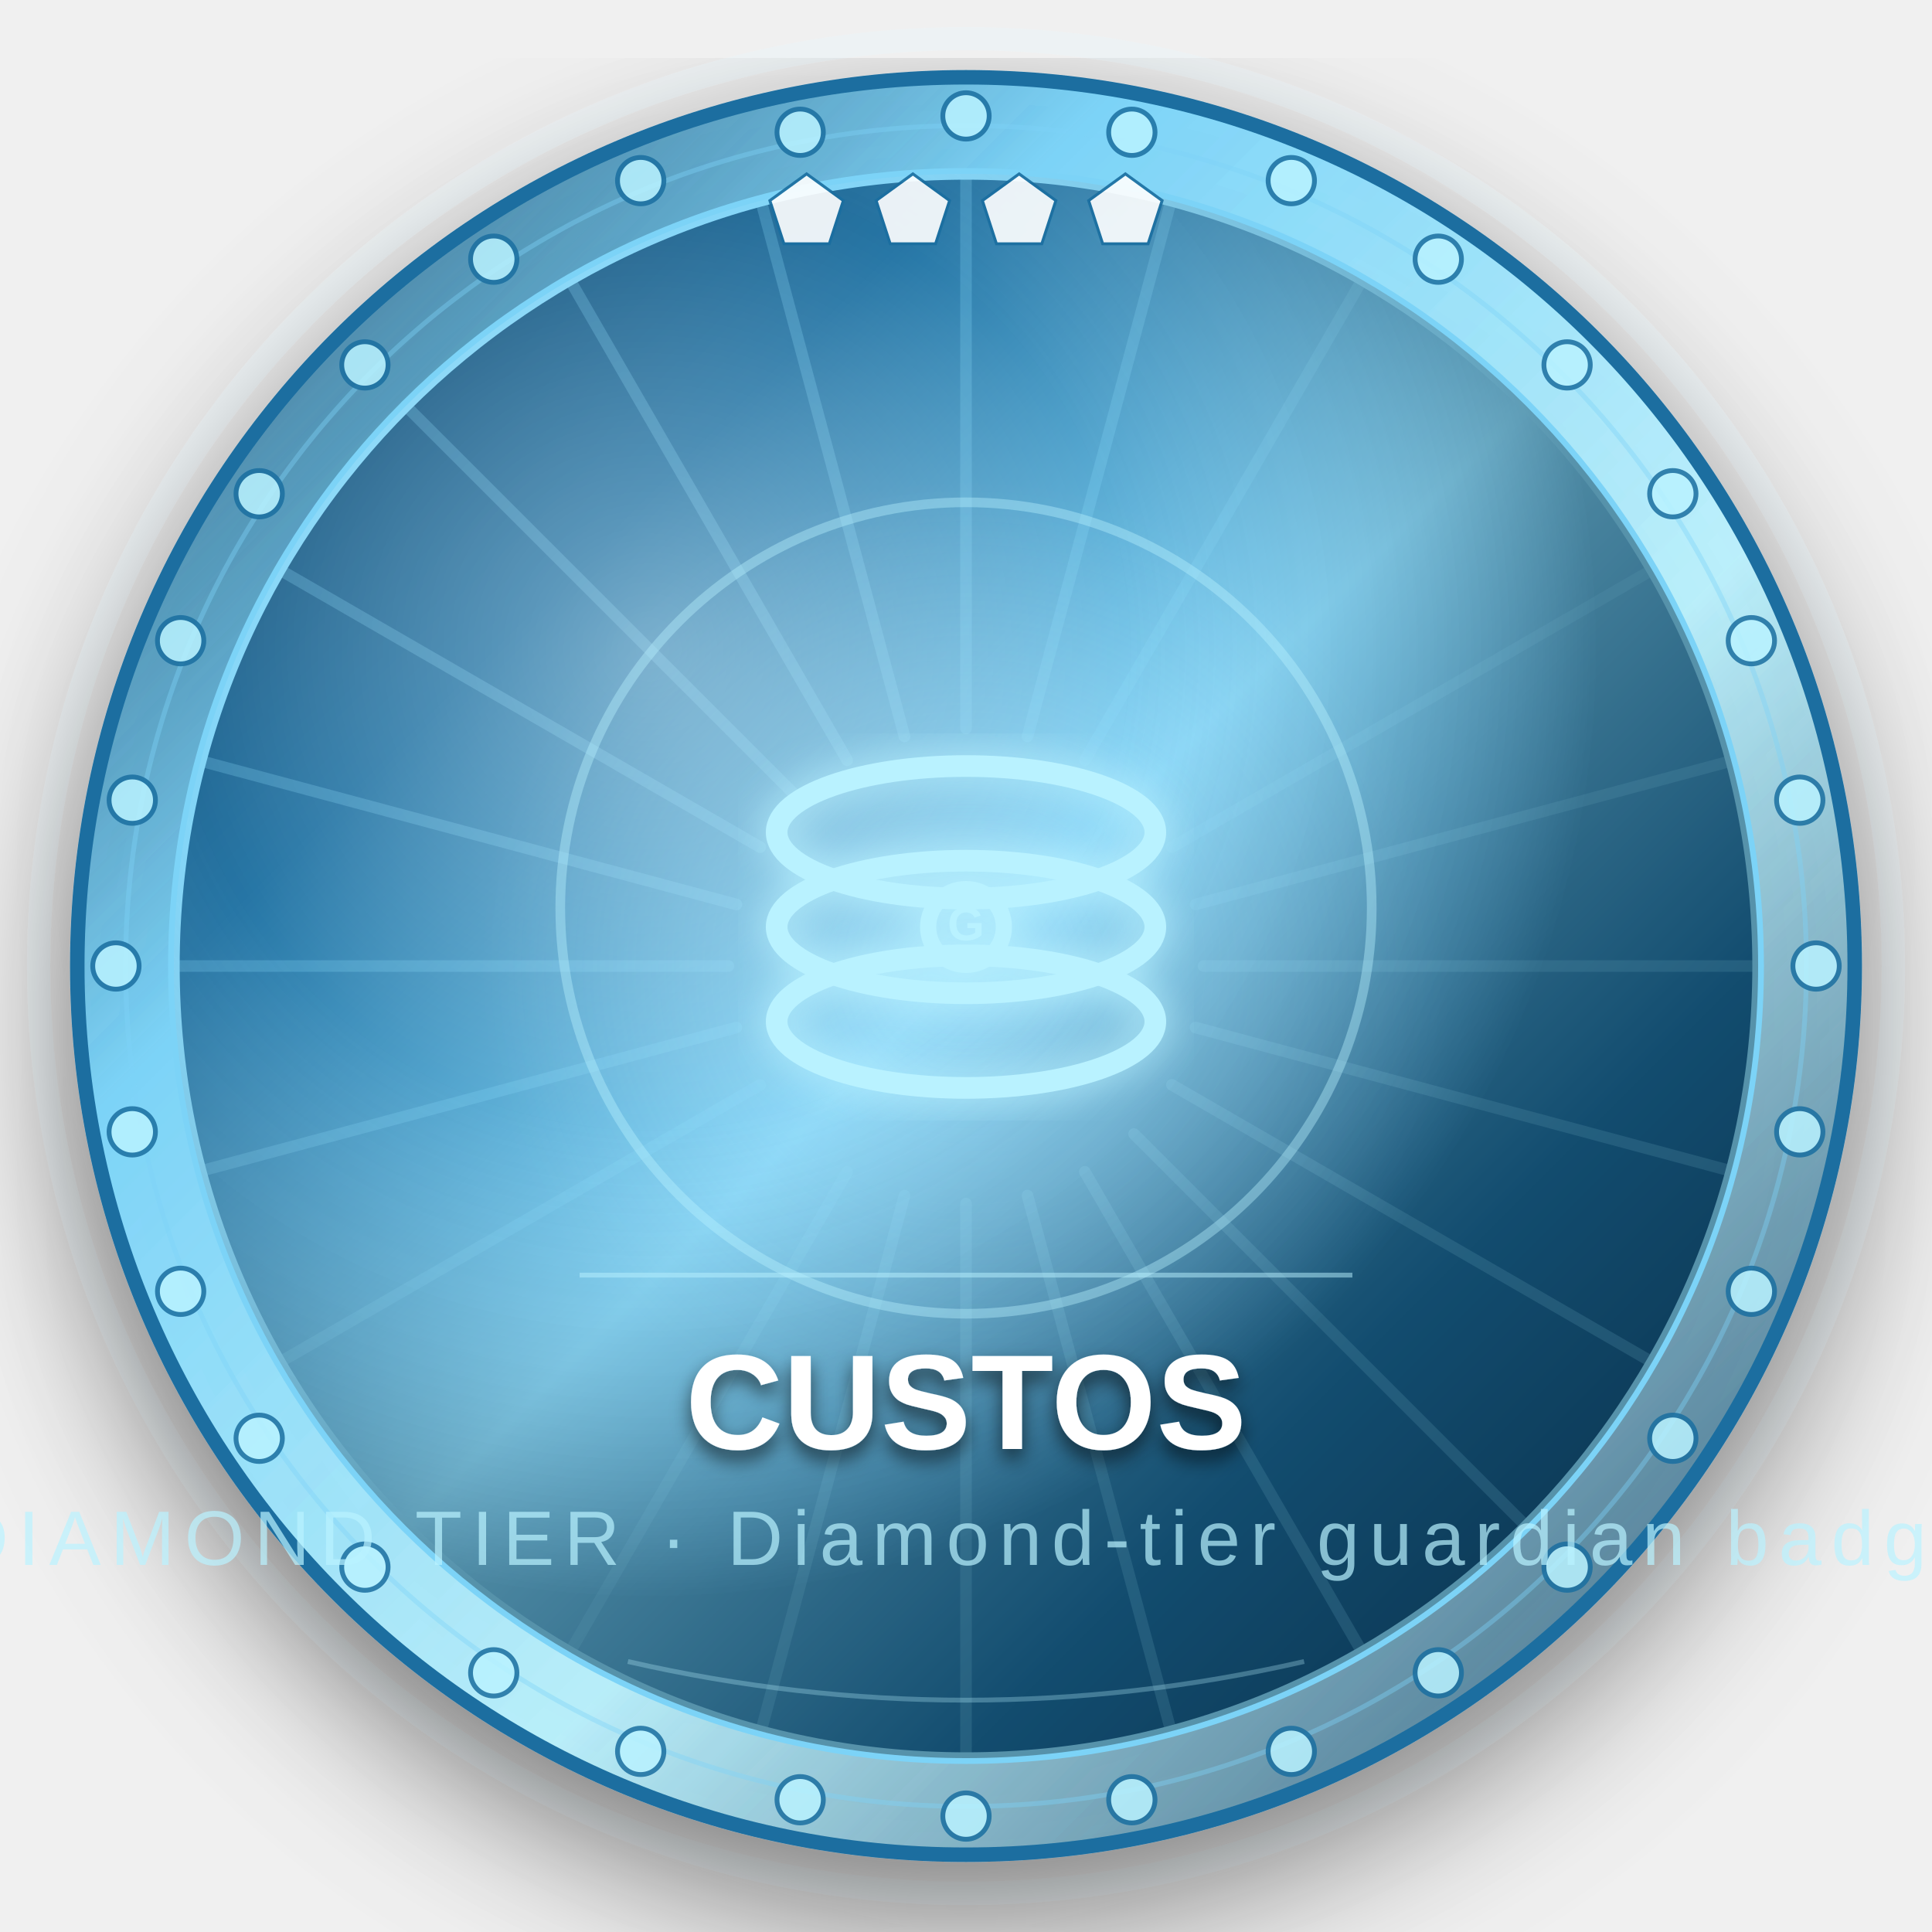
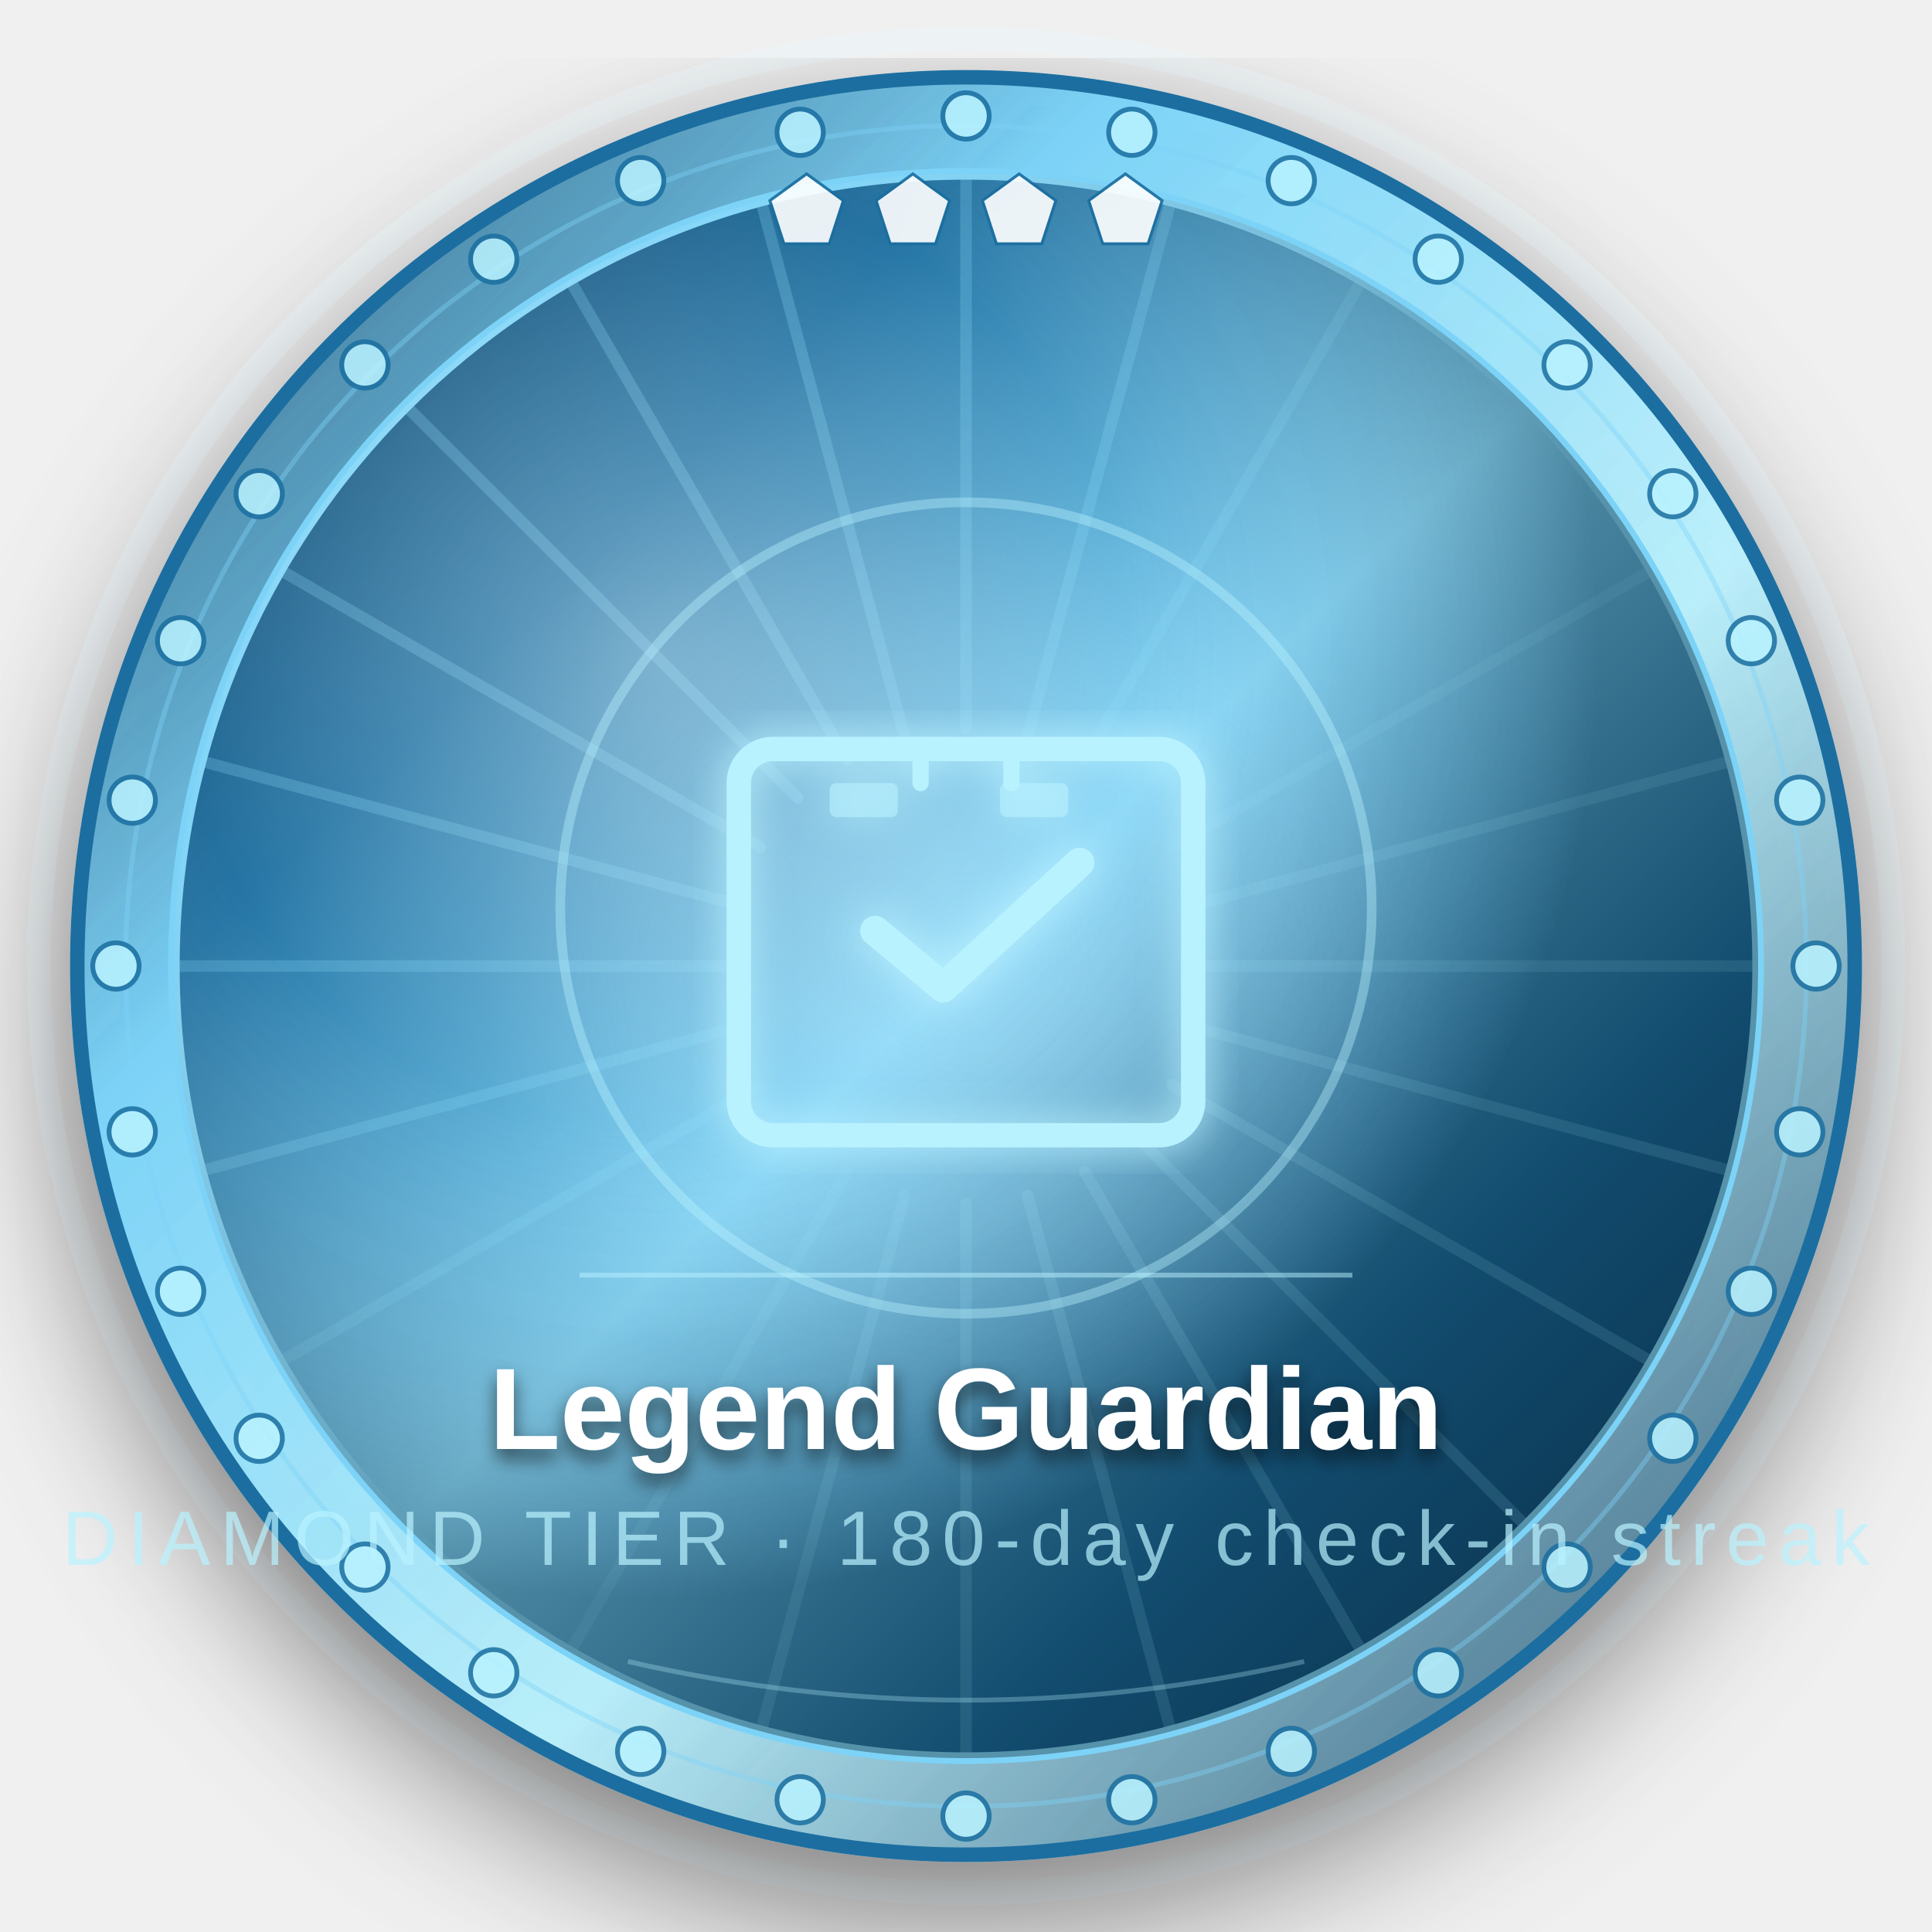
<svg xmlns="http://www.w3.org/2000/svg" viewBox="0 0 200 200" width="200" height="200">
  <defs>
    <linearGradient id="b4" x1="0%" y1="0%" x2="100%" y2="100%">
      <stop offset="0%" stop-color="#0C3B5E" />
      <stop offset="25%" stop-color="#1A6EA0" />
      <stop offset="50%" stop-color="#7CD3F7" />
      <stop offset="75%" stop-color="#1A6EA0" />
      <stop offset="100%" stop-color="#0C3B5E" />
    </linearGradient>
    <linearGradient id="r4" x1="0%" y1="0%" x2="100%" y2="100%">
      <stop offset="0%" stop-color="#0C3B5E" stop-opacity="0.8" />
      <stop offset="30%" stop-color="#7CD3F7" stop-opacity="1" />
      <stop offset="60%" stop-color="#B9F2FF" stop-opacity="0.9" />
      <stop offset="100%" stop-color="#0C3B5E" stop-opacity="0.8" />
    </linearGradient>
    <radialGradient id="s4" cx="30%" cy="30%" r="60%">
      <stop offset="0%" stop-color="#fff" stop-opacity="0.36" />
      <stop offset="50%" stop-color="#fff" stop-opacity="0.05" />
      <stop offset="100%" stop-color="#000" stop-opacity="0.31" />
    </radialGradient>
    <radialGradient id="c4" cx="50%" cy="50%" r="50%">
      <stop offset="0%" stop-color="#E8F8FF" stop-opacity="0.25" />
      <stop offset="100%" stop-color="#E8F8FF" stop-opacity="0" />
    </radialGradient>
    <filter id="sh4" x="-30%" y="-30%" width="160%" height="160%">
      <feDropShadow dx="0" dy="6" stdDeviation="7" flood-color="#000" flood-opacity="0.5" />
    </filter>
    <filter id="ig4">
      <feGaussianBlur stdDeviation="2" result="b" />
      <feMerge>
        <feMergeNode in="b" />
        <feMergeNode in="SourceGraphic" />
      </feMerge>
    </filter>
  </defs>
  <circle cx="100" cy="100" r="96" fill="none" stroke="#E8F8FF" stroke-width="2.4" opacity="0.3" filter="url(#sh4)" />
  <circle cx="100" cy="100" r="92" fill="url(#r4)" stroke="#1A6EA0" stroke-width="1.5" filter="url(#sh4)" />
  <circle cx="100" cy="100" r="87" fill="none" stroke="#7CD3F7" stroke-width="0.5" opacity="0.4" />
  <circle cx="100" cy="100" r="82" fill="url(#b4)" stroke="#7CD3F7" stroke-width="1.2" />
  <line x1="124.6" y1="100" x2="182" y2="100" stroke="#7CD3F7" stroke-width="1.2" opacity="0.26" stroke-linecap="round" />
  <line x1="123.762" y1="106.367" x2="179.206" y2="121.223" stroke="#7CD3F7" stroke-width="1.2" opacity="0.26" stroke-linecap="round" />
  <line x1="121.304" y1="112.3" x2="171.014" y2="141" stroke="#7CD3F7" stroke-width="1.2" opacity="0.26" stroke-linecap="round" />
  <line x1="117.395" y1="117.395" x2="157.983" y2="157.983" stroke="#7CD3F7" stroke-width="1.2" opacity="0.26" stroke-linecap="round" />
  <line x1="112.3" y1="121.304" x2="141" y2="171.014" stroke="#7CD3F7" stroke-width="1.2" opacity="0.26" stroke-linecap="round" />
  <line x1="106.367" y1="123.762" x2="121.223" y2="179.206" stroke="#7CD3F7" stroke-width="1.2" opacity="0.26" stroke-linecap="round" />
  <line x1="100" y1="124.6" x2="100" y2="182" stroke="#7CD3F7" stroke-width="1.2" opacity="0.26" stroke-linecap="round" />
  <line x1="93.633" y1="123.762" x2="78.777" y2="179.206" stroke="#7CD3F7" stroke-width="1.2" opacity="0.26" stroke-linecap="round" />
  <line x1="87.7" y1="121.304" x2="59" y2="171.014" stroke="#7CD3F7" stroke-width="1.2" opacity="0.26" stroke-linecap="round" />
  <line x1="82.605" y1="117.395" x2="42.017" y2="157.983" stroke="#7CD3F7" stroke-width="1.2" opacity="0.26" stroke-linecap="round" />
  <line x1="78.696" y1="112.3" x2="28.986" y2="141" stroke="#7CD3F7" stroke-width="1.2" opacity="0.26" stroke-linecap="round" />
  <line x1="76.238" y1="106.367" x2="20.794" y2="121.223" stroke="#7CD3F7" stroke-width="1.2" opacity="0.26" stroke-linecap="round" />
  <line x1="75.4" y1="100" x2="18" y2="100" stroke="#7CD3F7" stroke-width="1.2" opacity="0.26" stroke-linecap="round" />
  <line x1="76.238" y1="93.633" x2="20.794" y2="78.777" stroke="#7CD3F7" stroke-width="1.2" opacity="0.26" stroke-linecap="round" />
  <line x1="78.696" y1="87.7" x2="28.986" y2="59" stroke="#7CD3F7" stroke-width="1.2" opacity="0.26" stroke-linecap="round" />
  <line x1="82.605" y1="82.605" x2="42.017" y2="42.017" stroke="#7CD3F7" stroke-width="1.2" opacity="0.26" stroke-linecap="round" />
  <line x1="87.7" y1="78.696" x2="59" y2="28.986" stroke="#7CD3F7" stroke-width="1.2" opacity="0.26" stroke-linecap="round" />
  <line x1="93.633" y1="76.238" x2="78.777" y2="20.794" stroke="#7CD3F7" stroke-width="1.2" opacity="0.26" stroke-linecap="round" />
  <line x1="100" y1="75.4" x2="100" y2="18" stroke="#7CD3F7" stroke-width="1.2" opacity="0.26" stroke-linecap="round" />
  <line x1="106.367" y1="76.238" x2="121.223" y2="20.794" stroke="#7CD3F7" stroke-width="1.2" opacity="0.26" stroke-linecap="round" />
  <line x1="112.3" y1="78.696" x2="141" y2="28.986" stroke="#7CD3F7" stroke-width="1.2" opacity="0.26" stroke-linecap="round" />
  <line x1="117.395" y1="82.605" x2="157.983" y2="42.017" stroke="#7CD3F7" stroke-width="1.2" opacity="0.26" stroke-linecap="round" />
  <line x1="121.304" y1="87.7" x2="171.014" y2="59" stroke="#7CD3F7" stroke-width="1.2" opacity="0.26" stroke-linecap="round" />
  <line x1="123.762" y1="93.633" x2="179.206" y2="78.777" stroke="#7CD3F7" stroke-width="1.2" opacity="0.26" stroke-linecap="round" />
  <circle cx="100" cy="100" r="50" fill="url(#c4)" />
  <circle cx="100" cy="100" r="82" fill="url(#s4)" />
  <circle cx="100" cy="12" r="2.4" fill="#B9F2FF" stroke="#1A6EA0" stroke-width="0.5" opacity="0.85" />
  <circle cx="117.168" cy="13.691" r="2.4" fill="#B9F2FF" stroke="#1A6EA0" stroke-width="0.5" opacity="0.85" />
  <circle cx="133.676" cy="18.699" r="2.4" fill="#B9F2FF" stroke="#1A6EA0" stroke-width="0.5" opacity="0.85" />
  <circle cx="148.89" cy="26.831" r="2.4" fill="#B9F2FF" stroke="#1A6EA0" stroke-width="0.5" opacity="0.85" />
  <circle cx="162.225" cy="37.775" r="2.4" fill="#B9F2FF" stroke="#1A6EA0" stroke-width="0.5" opacity="0.85" />
  <circle cx="173.169" cy="51.11" r="2.4" fill="#B9F2FF" stroke="#1A6EA0" stroke-width="0.5" opacity="0.85" />
  <circle cx="181.301" cy="66.324" r="2.4" fill="#B9F2FF" stroke="#1A6EA0" stroke-width="0.5" opacity="0.85" />
  <circle cx="186.309" cy="82.832" r="2.4" fill="#B9F2FF" stroke="#1A6EA0" stroke-width="0.5" opacity="0.85" />
  <circle cx="188" cy="100" r="2.4" fill="#B9F2FF" stroke="#1A6EA0" stroke-width="0.5" opacity="0.85" />
  <circle cx="186.309" cy="117.168" r="2.4" fill="#B9F2FF" stroke="#1A6EA0" stroke-width="0.5" opacity="0.85" />
  <circle cx="181.301" cy="133.676" r="2.4" fill="#B9F2FF" stroke="#1A6EA0" stroke-width="0.5" opacity="0.85" />
  <circle cx="173.169" cy="148.89" r="2.4" fill="#B9F2FF" stroke="#1A6EA0" stroke-width="0.5" opacity="0.85" />
  <circle cx="162.225" cy="162.225" r="2.4" fill="#B9F2FF" stroke="#1A6EA0" stroke-width="0.5" opacity="0.85" />
  <circle cx="148.89" cy="173.169" r="2.4" fill="#B9F2FF" stroke="#1A6EA0" stroke-width="0.5" opacity="0.85" />
  <circle cx="133.676" cy="181.301" r="2.4" fill="#B9F2FF" stroke="#1A6EA0" stroke-width="0.5" opacity="0.85" />
  <circle cx="117.168" cy="186.309" r="2.4" fill="#B9F2FF" stroke="#1A6EA0" stroke-width="0.5" opacity="0.85" />
  <circle cx="100" cy="188" r="2.4" fill="#B9F2FF" stroke="#1A6EA0" stroke-width="0.5" opacity="0.85" />
  <circle cx="82.832" cy="186.309" r="2.4" fill="#B9F2FF" stroke="#1A6EA0" stroke-width="0.5" opacity="0.85" />
  <circle cx="66.324" cy="181.301" r="2.4" fill="#B9F2FF" stroke="#1A6EA0" stroke-width="0.5" opacity="0.85" />
  <circle cx="51.11" cy="173.169" r="2.4" fill="#B9F2FF" stroke="#1A6EA0" stroke-width="0.5" opacity="0.85" />
  <circle cx="37.775" cy="162.225" r="2.4" fill="#B9F2FF" stroke="#1A6EA0" stroke-width="0.5" opacity="0.85" />
  <circle cx="26.831" cy="148.89" r="2.4" fill="#B9F2FF" stroke="#1A6EA0" stroke-width="0.5" opacity="0.85" />
  <circle cx="18.699" cy="133.676" r="2.4" fill="#B9F2FF" stroke="#1A6EA0" stroke-width="0.5" opacity="0.85" />
  <circle cx="13.691" cy="117.168" r="2.4" fill="#B9F2FF" stroke="#1A6EA0" stroke-width="0.5" opacity="0.85" />
  <circle cx="12" cy="100" r="2.4" fill="#B9F2FF" stroke="#1A6EA0" stroke-width="0.5" opacity="0.85" />
  <circle cx="13.691" cy="82.832" r="2.4" fill="#B9F2FF" stroke="#1A6EA0" stroke-width="0.5" opacity="0.85" />
  <circle cx="18.699" cy="66.324" r="2.4" fill="#B9F2FF" stroke="#1A6EA0" stroke-width="0.5" opacity="0.85" />
  <circle cx="26.831" cy="51.11" r="2.4" fill="#B9F2FF" stroke="#1A6EA0" stroke-width="0.5" opacity="0.85" />
  <circle cx="37.775" cy="37.775" r="2.4" fill="#B9F2FF" stroke="#1A6EA0" stroke-width="0.5" opacity="0.85" />
  <circle cx="51.11" cy="26.831" r="2.4" fill="#B9F2FF" stroke="#1A6EA0" stroke-width="0.5" opacity="0.85" />
  <circle cx="66.324" cy="18.699" r="2.4" fill="#B9F2FF" stroke="#1A6EA0" stroke-width="0.5" opacity="0.85" />
  <circle cx="82.832" cy="13.691" r="2.4" fill="#B9F2FF" stroke="#1A6EA0" stroke-width="0.5" opacity="0.85" />
  <polygon points="83.5,18 87.304,20.764 85.851,25.236 81.149,25.236 79.696,20.764" fill="#FFFFFF" stroke="#1A6EA0" stroke-width="0.3" opacity="0.9" />
  <polygon points="94.5,18 98.304,20.764 96.851,25.236 92.149,25.236 90.696,20.764" fill="#FFFFFF" stroke="#1A6EA0" stroke-width="0.3" opacity="0.9" />
  <polygon points="105.5,18 109.304,20.764 107.851,25.236 103.149,25.236 101.696,20.764" fill="#FFFFFF" stroke="#1A6EA0" stroke-width="0.3" opacity="0.9" />
  <polygon points="116.5,18 120.304,20.764 118.851,25.236 114.149,25.236 112.696,20.764" fill="#FFFFFF" stroke="#1A6EA0" stroke-width="0.3" opacity="0.9" />
  <circle cx="100" cy="94" r="42" fill="none" stroke="#B9F2FF" stroke-width="1" opacity="0.4" />
  <g filter="url(#ig4)">
    <g transform="translate(100,94)">
-       <ellipse cx="0" cy="-7.84" rx="19.6" ry="6.86" fill="none" stroke="#B9F2FF" stroke-width="2.24" />
-       <ellipse cx="0" cy="1.96" rx="19.6" ry="6.86" fill="none" stroke="#B9F2FF" stroke-width="2.24" />
-       <ellipse cx="0" cy="11.76" rx="19.6" ry="6.86" fill="none" stroke="#B9F2FF" stroke-width="2.24" />
-       <circle cx="0" cy="1.96" r="3.92" fill="none" stroke="#B9F2FF" stroke-width="1.68" />
-       <text x="0" y="3.332" text-anchor="middle" font-size="4.9" fill="#B9F2FF" font-weight="bold" font-family="Arial">G</text>
+       <rect x="-23.52" y="-16.464" width="47.04" height="39.984" rx="3.528" fill="none" stroke="#B9F2FF" stroke-width="2.52" />
+       <rect x="-14.112" y="-12.936" width="7.056" height="3.528" rx="0.706" fill="#B9F2FF" opacity="0.6" />
+       <rect x="3.528" y="-12.936" width="7.056" height="3.528" rx="0.706" fill="#B9F2FF" opacity="0.6" />
+       <line x1="-4.704" y1="-12.936" x2="-4.704" y2="-16.464" stroke="#B9F2FF" stroke-width="1.68" stroke-linecap="round" />
+       <line x1="4.704" y1="-12.936" x2="4.704" y2="-16.464" stroke="#B9F2FF" stroke-width="1.68" stroke-linecap="round" />
+       <polyline points="-9.408,2.352 -2.352,8.232 11.76,-4.704" fill="none" stroke="#B9F2FF" stroke-width="3.08" stroke-linecap="round" stroke-linejoin="round" />
    </g>
  </g>
  <line x1="60" y1="132" x2="140" y2="132" stroke="#B9F2FF" stroke-width="0.5" opacity="0.5" />
-   <text x="100" y="150" text-anchor="middle" font-size="14" font-weight="bold" fill="#fff" font-family="Arial,sans-serif" filter="drop-shadow(0 1px 1px rgba(0,0,0,0.6))">CUSTOS</text>
-   <text x="100" y="162" text-anchor="middle" font-size="8" fill="#B9F2FF" opacity="0.7" font-family="Arial,sans-serif" letter-spacing="1">DIAMOND TIER · Diamond-tier guardian badge</text>
+   <text x="100" y="150" text-anchor="middle" font-size="12" font-weight="bold" fill="#fff" font-family="Arial,sans-serif" filter="drop-shadow(0 1px 1px rgba(0,0,0,0.6))">Legend Guardian</text>
+   <text x="100" y="162" text-anchor="middle" font-size="8" fill="#B9F2FF" opacity="0.7" font-family="Arial,sans-serif" letter-spacing="1">DIAMOND TIER · 180-day check-in streak</text>
  <path d="M65 172 Q100 180 135 172" fill="none" stroke="#B9F2FF" stroke-width="0.5" opacity="0.3" />
</svg>
